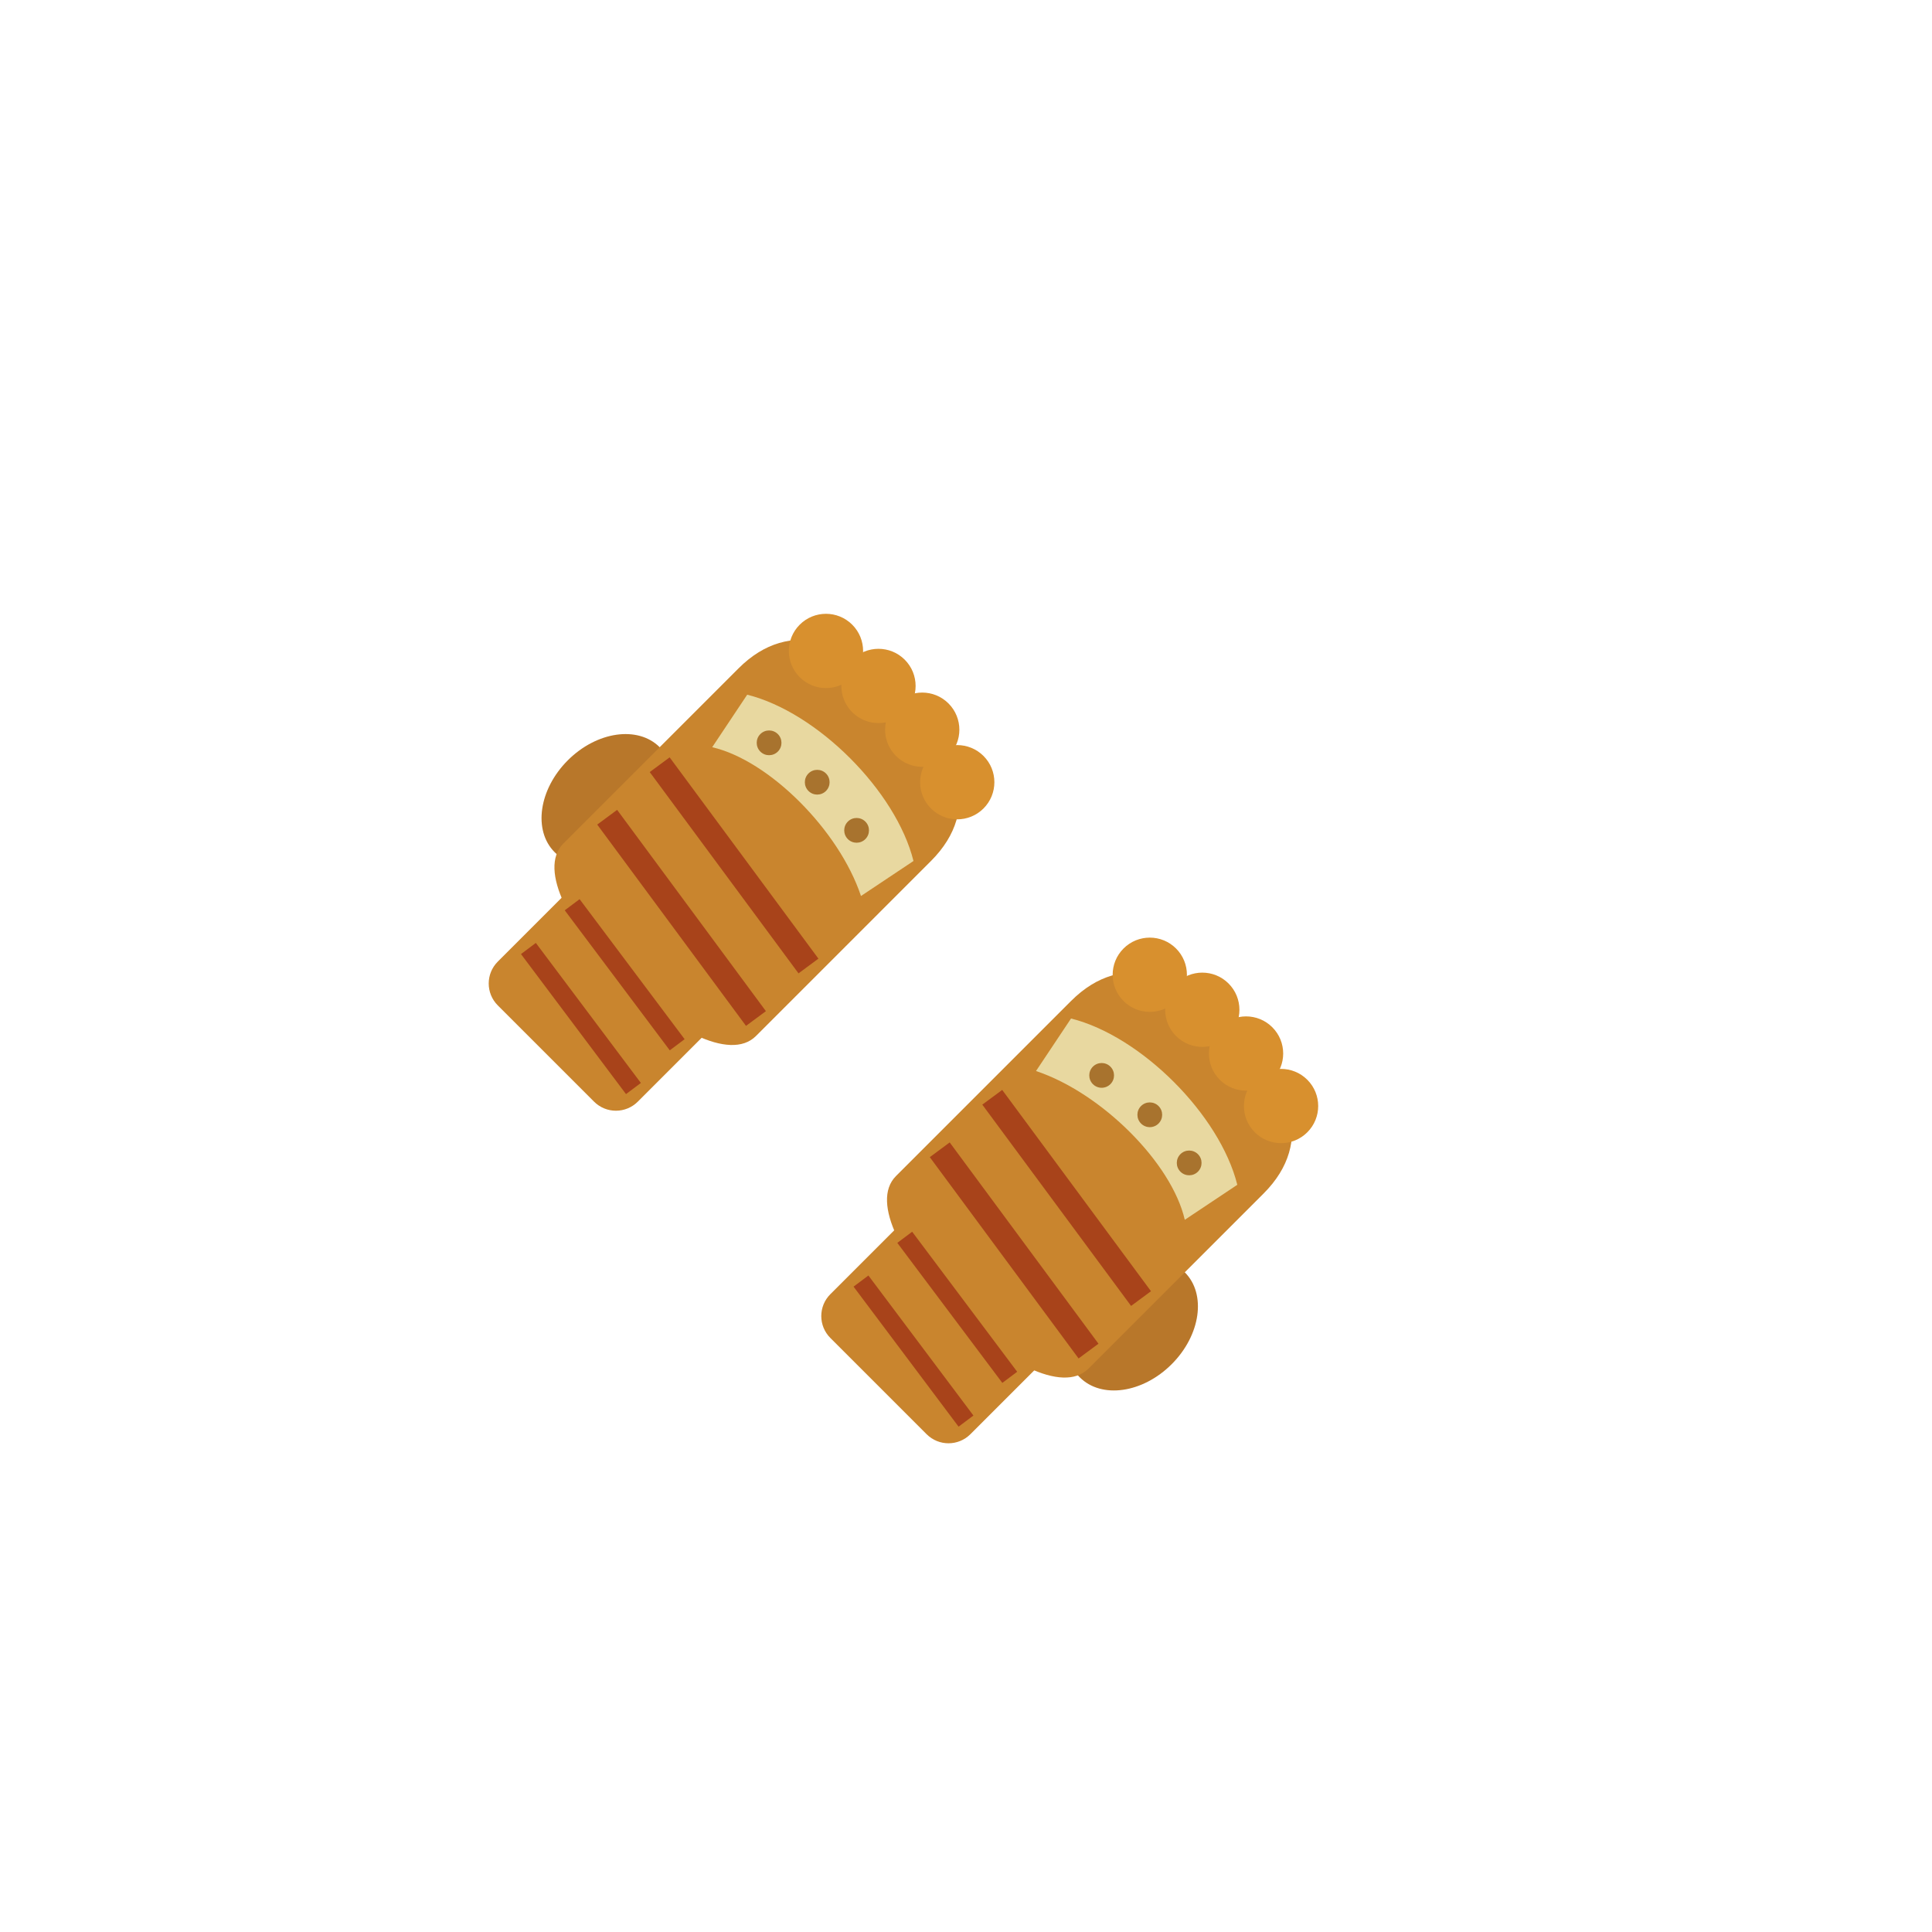
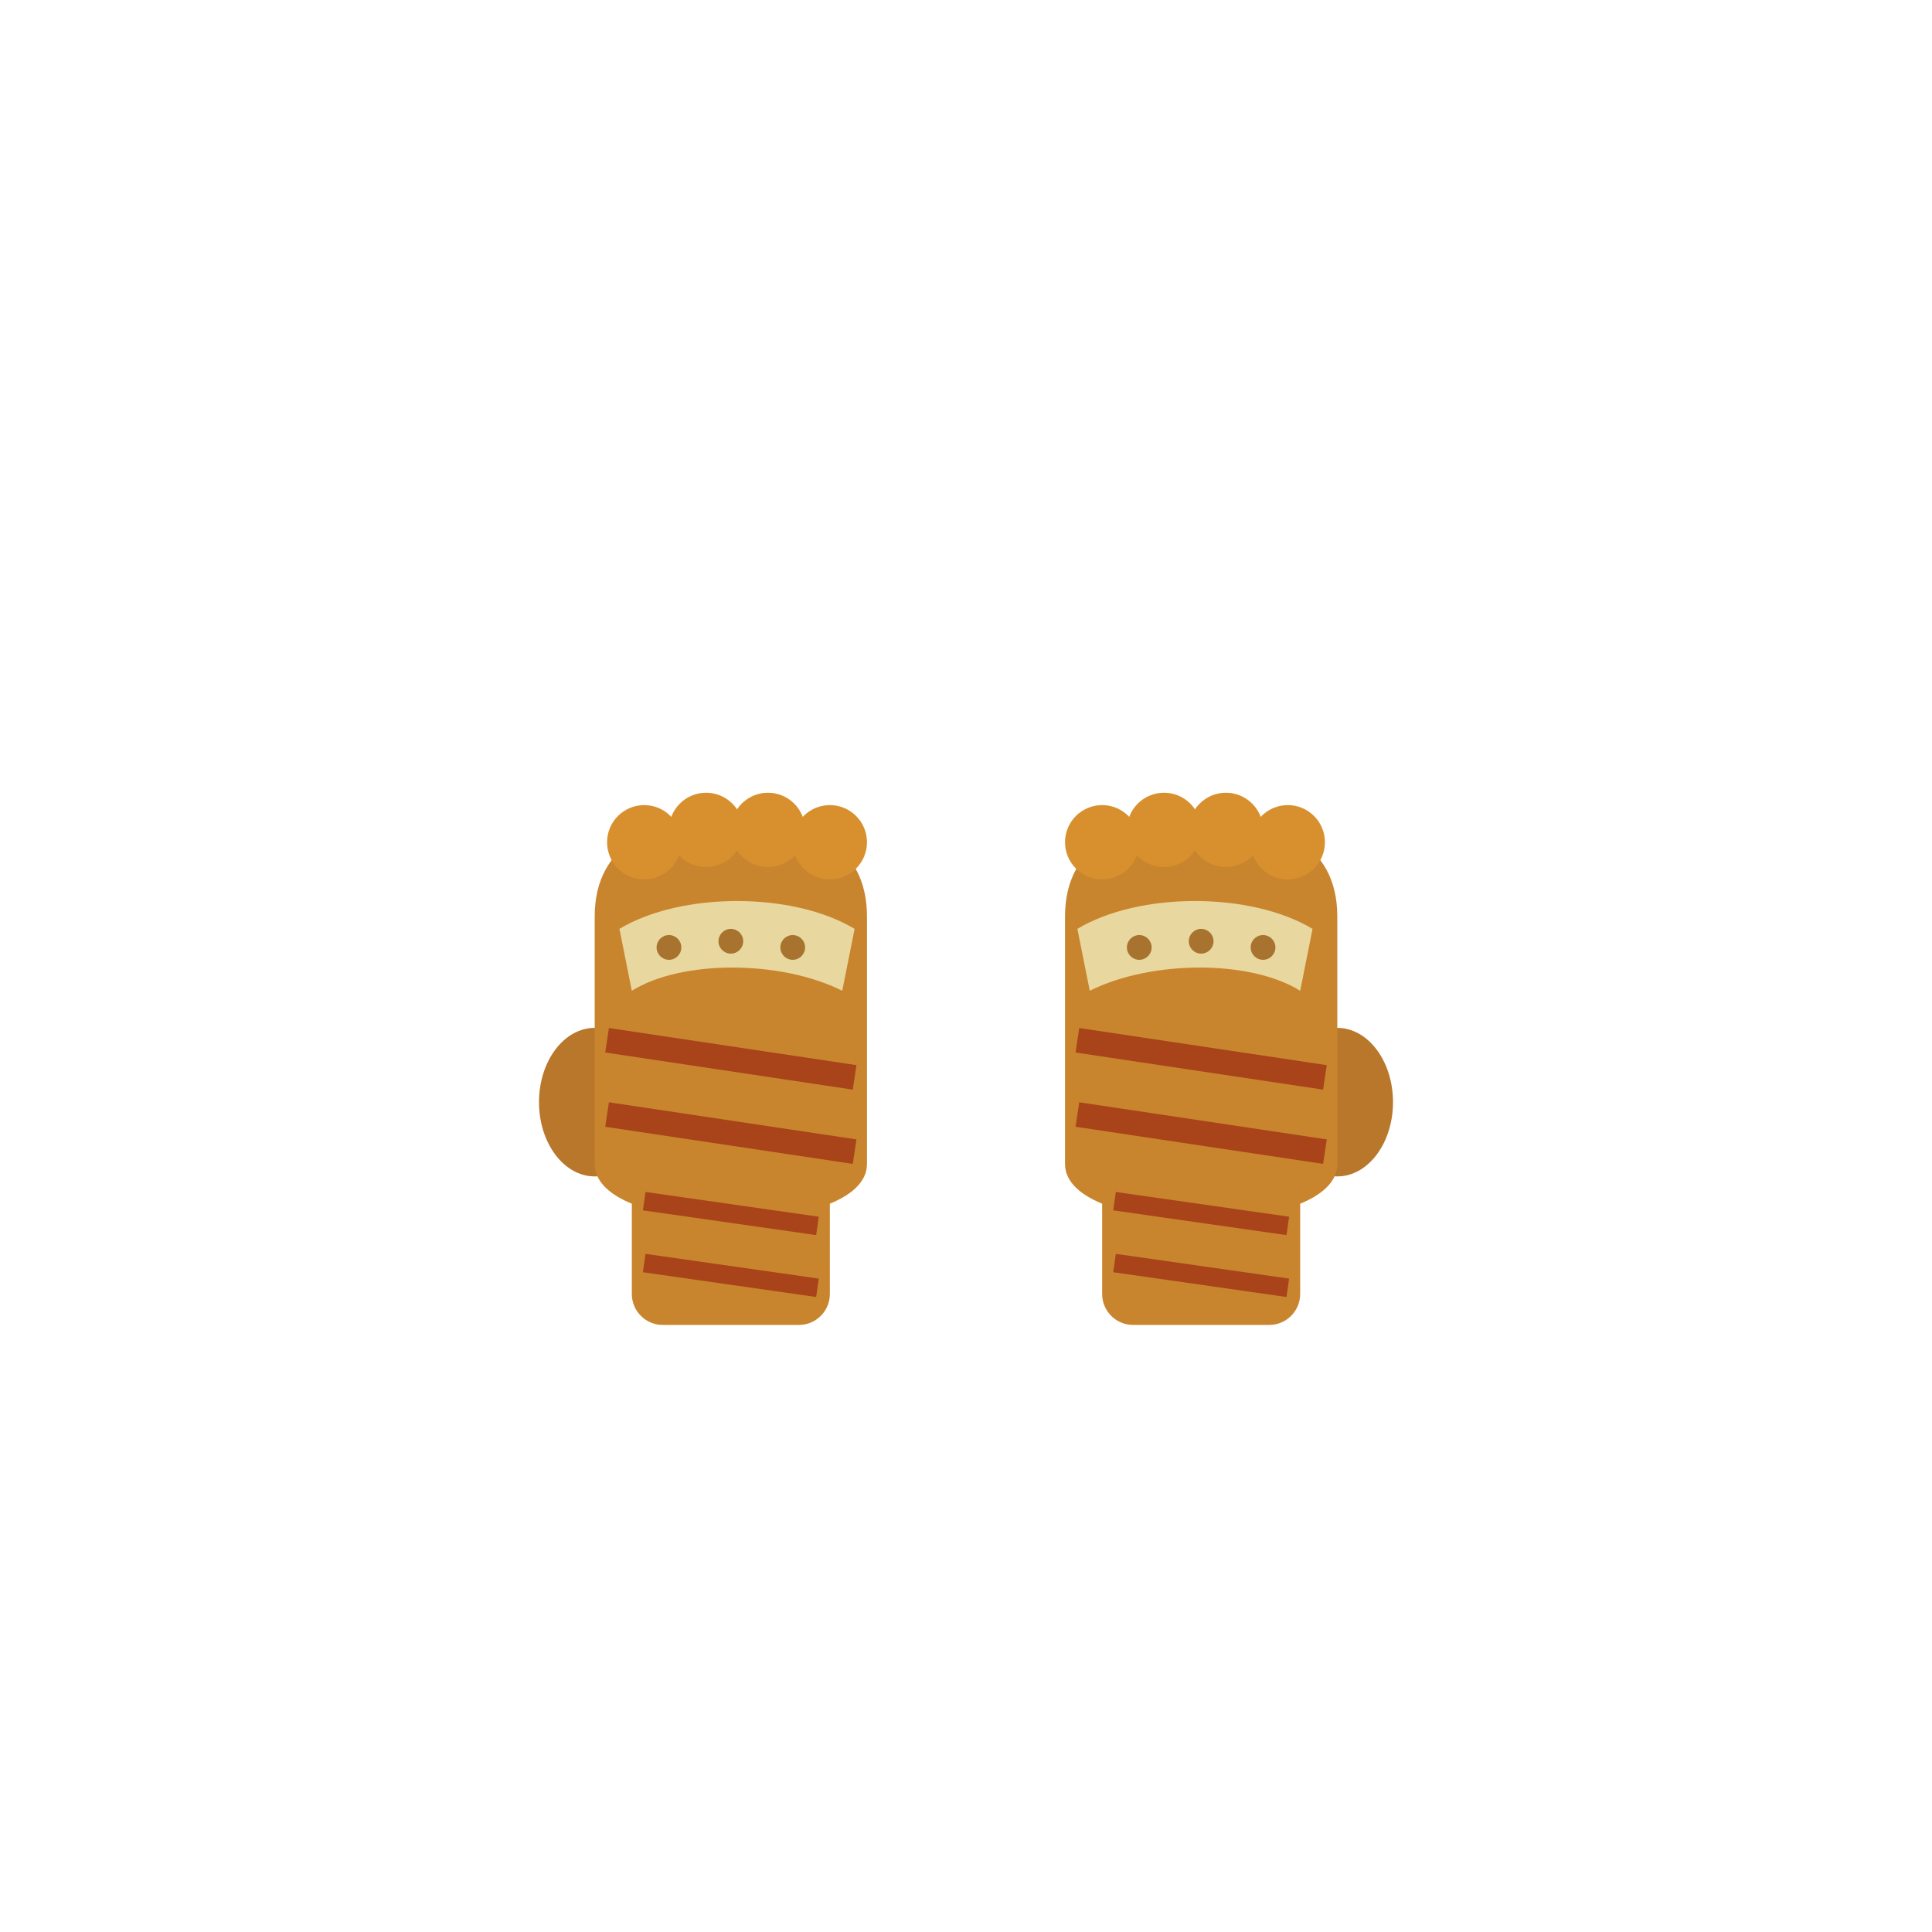
<svg xmlns="http://www.w3.org/2000/svg" viewBox="0 0 256 256" width="256" height="256">
-   <g transform="translate(128 128) scale(0.82) rotate(45) translate(-128 -128)">
+   <g transform="translate(128 128) scale(0.82) translate(-128 -128)">
    <g>
      <ellipse cx="68" cy="150" rx="9" ry="12" fill="#B8772A" />
      <path d="M68 120 C68 108 78 104 90 104 C102 104 112 108 112 120 L112 160 C112 172 68 172 68 160 Z" fill="#C9852E" />
      <circle cx="76" cy="108" r="6" fill="#D8902E" />
      <circle cx="86" cy="106" r="6" fill="#D8902E" />
      <circle cx="96" cy="106" r="6" fill="#D8902E" />
      <circle cx="106" cy="108" r="6" fill="#D8902E" />
      <path d="M72 122 C82 116 100 116 110 122 L108 132 C98 127 82 127 74 132 Z" fill="#E8D8A0" />
      <circle cx="80" cy="125" r="2" fill="#A8732E" />
      <circle cx="90" cy="124" r="2" fill="#A8732E" />
      <circle cx="100" cy="125" r="2" fill="#A8732E" />
      <path d="M70 140 L110 146 M70 152 L110 158" stroke="#A8431A" stroke-width="4" />
      <rect x="74" y="160" width="32" height="26" rx="5" fill="#C9852E" />
      <path d="M76 166 L104 170 M76 176 L104 180" stroke="#A8431A" stroke-width="3" />
    </g>
    <g>
      <ellipse cx="188" cy="150" rx="9" ry="12" fill="#B8772A" />
      <path d="M188 120 C188 108 178 104 166 104 C154 104 144 108 144 120 L144 160 C144 172 188 172 188 160 Z" fill="#C9852E" />
      <circle cx="180" cy="108" r="6" fill="#D8902E" />
      <circle cx="170" cy="106" r="6" fill="#D8902E" />
      <circle cx="160" cy="106" r="6" fill="#D8902E" />
      <circle cx="150" cy="108" r="6" fill="#D8902E" />
      <path d="M184 122 C174 116 156 116 146 122 L148 132 C158 127 174 127 182 132 Z" fill="#E8D8A0" />
      <circle cx="176" cy="125" r="2" fill="#A8732E" />
      <circle cx="166" cy="124" r="2" fill="#A8732E" />
      <circle cx="156" cy="125" r="2" fill="#A8732E" />
      <path d="M146 140 L186 146 M146 152 L186 158" stroke="#A8431A" stroke-width="4" />
      <rect x="150" y="160" width="32" height="26" rx="5" fill="#C9852E" />
      <path d="M152 166 L180 170 M152 176 L180 180" stroke="#A8431A" stroke-width="3" />
    </g>
  </g>
</svg>
